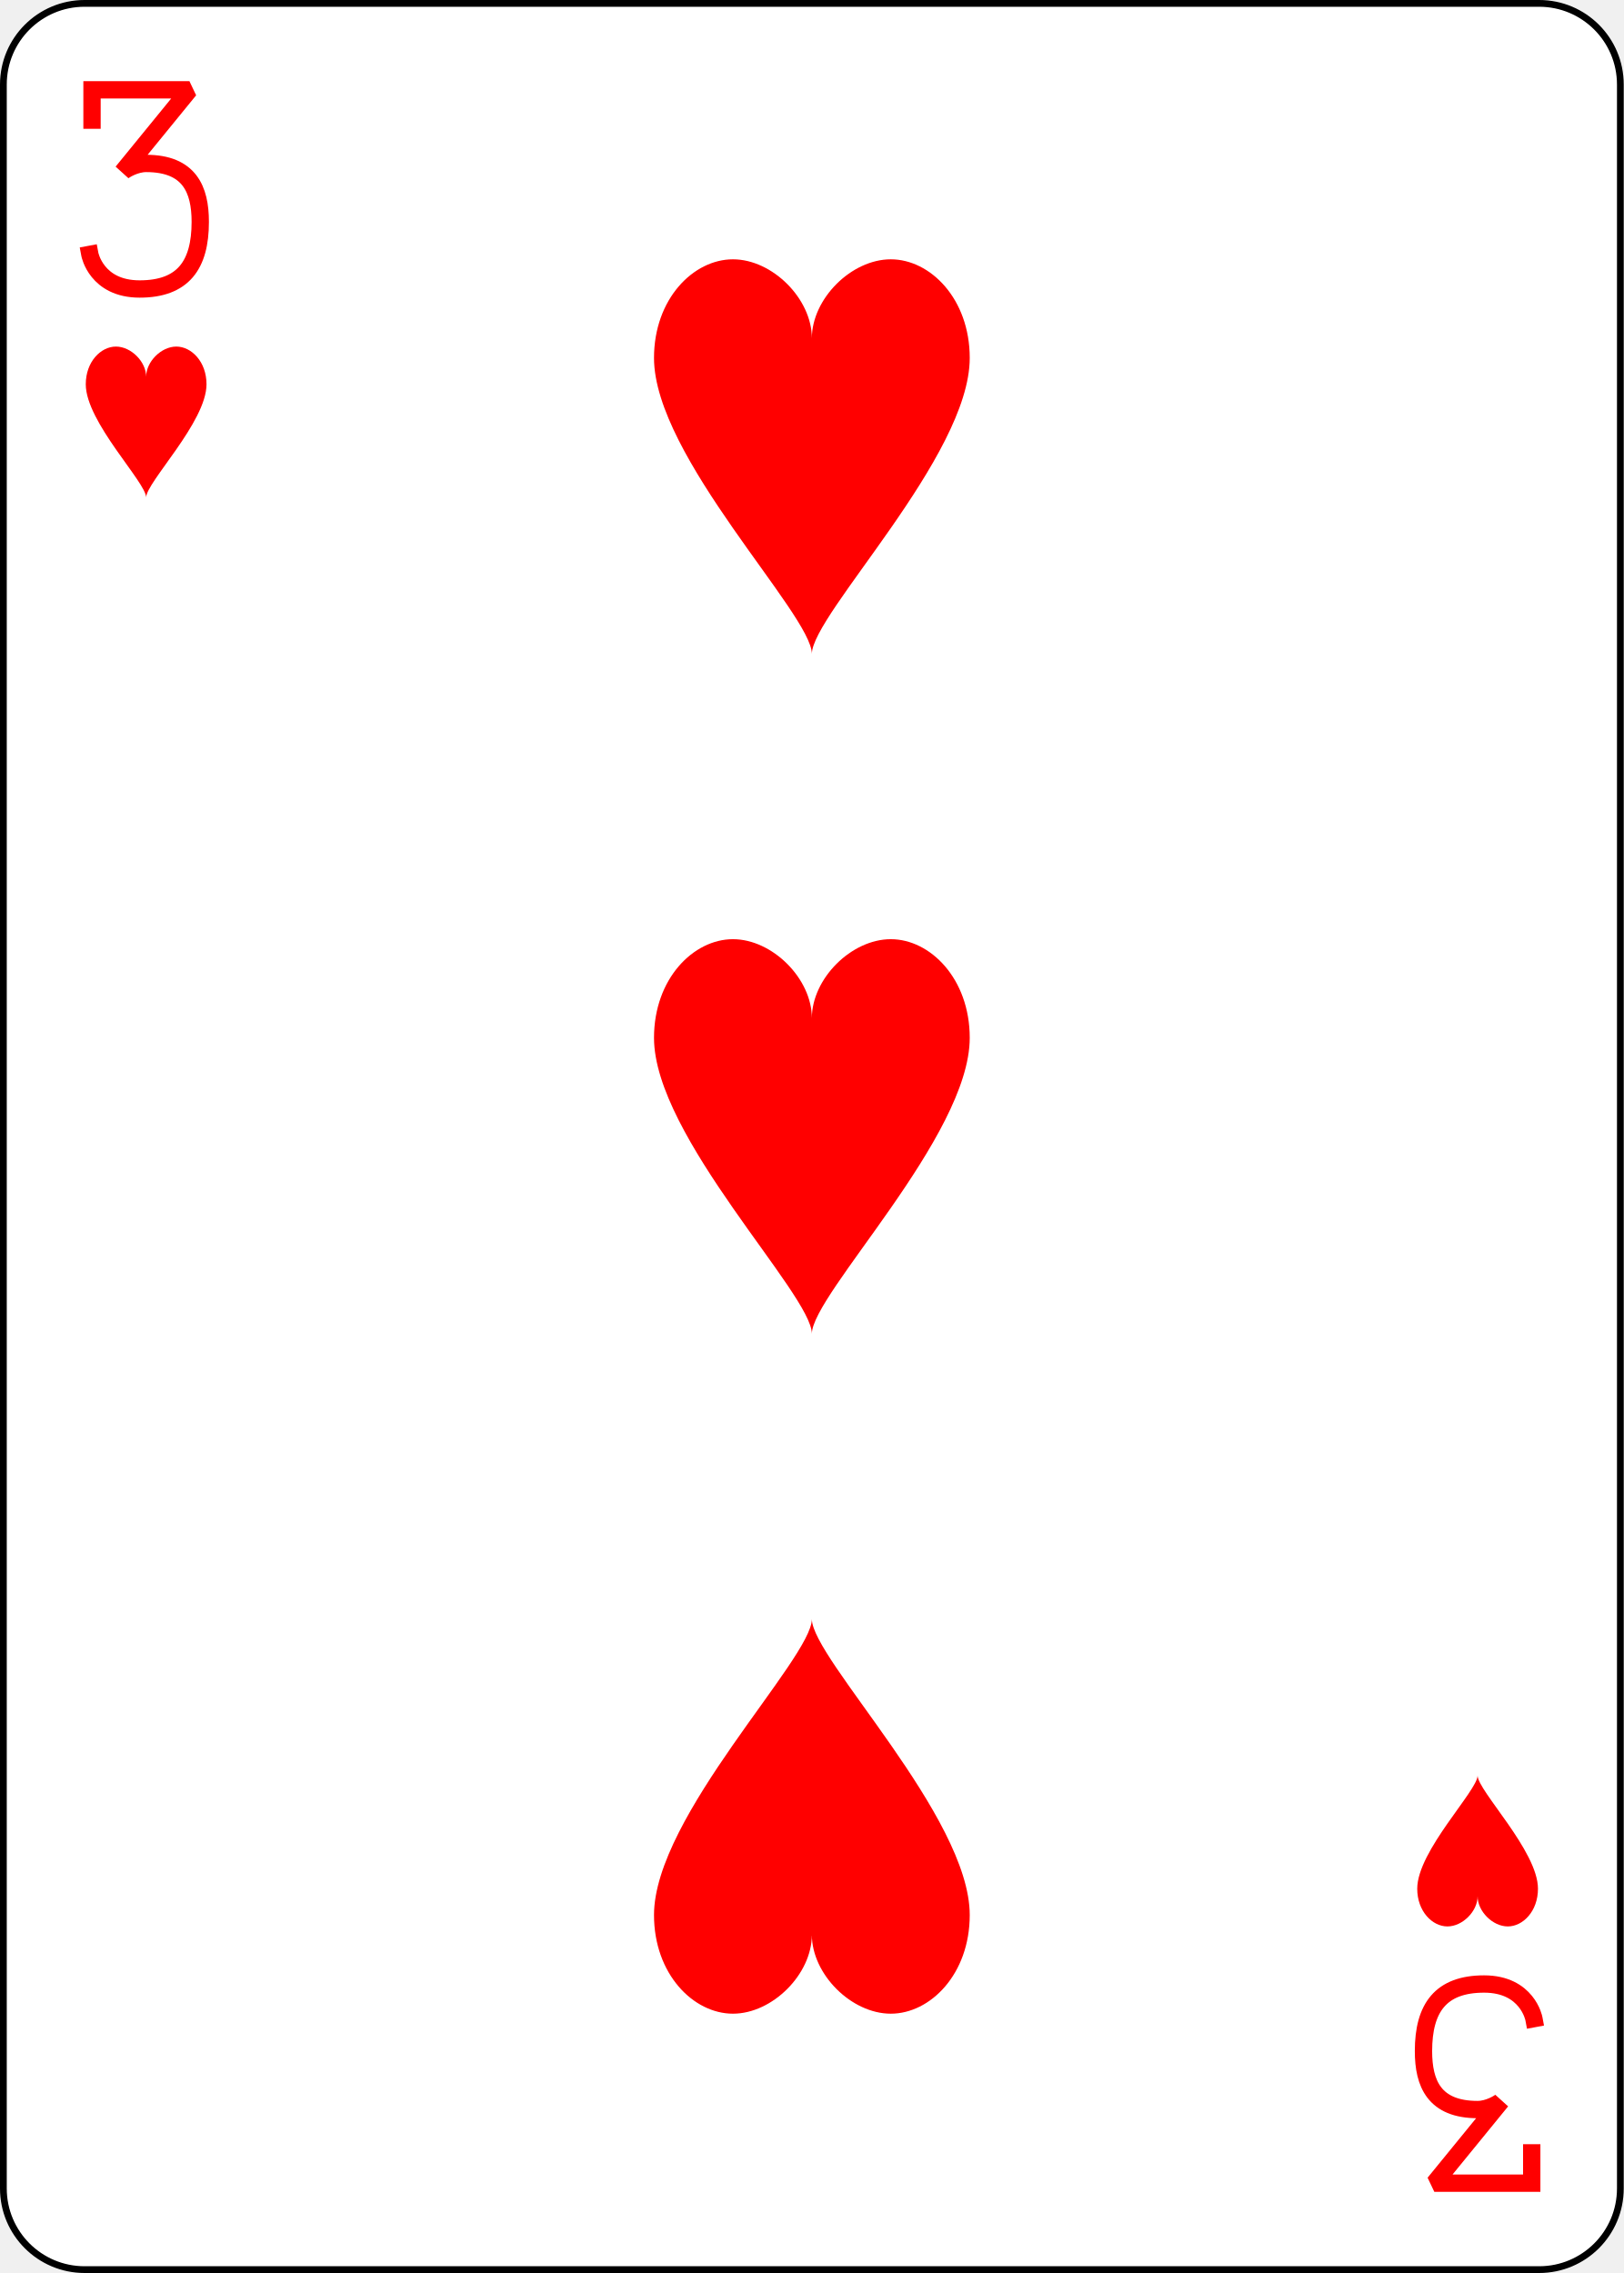
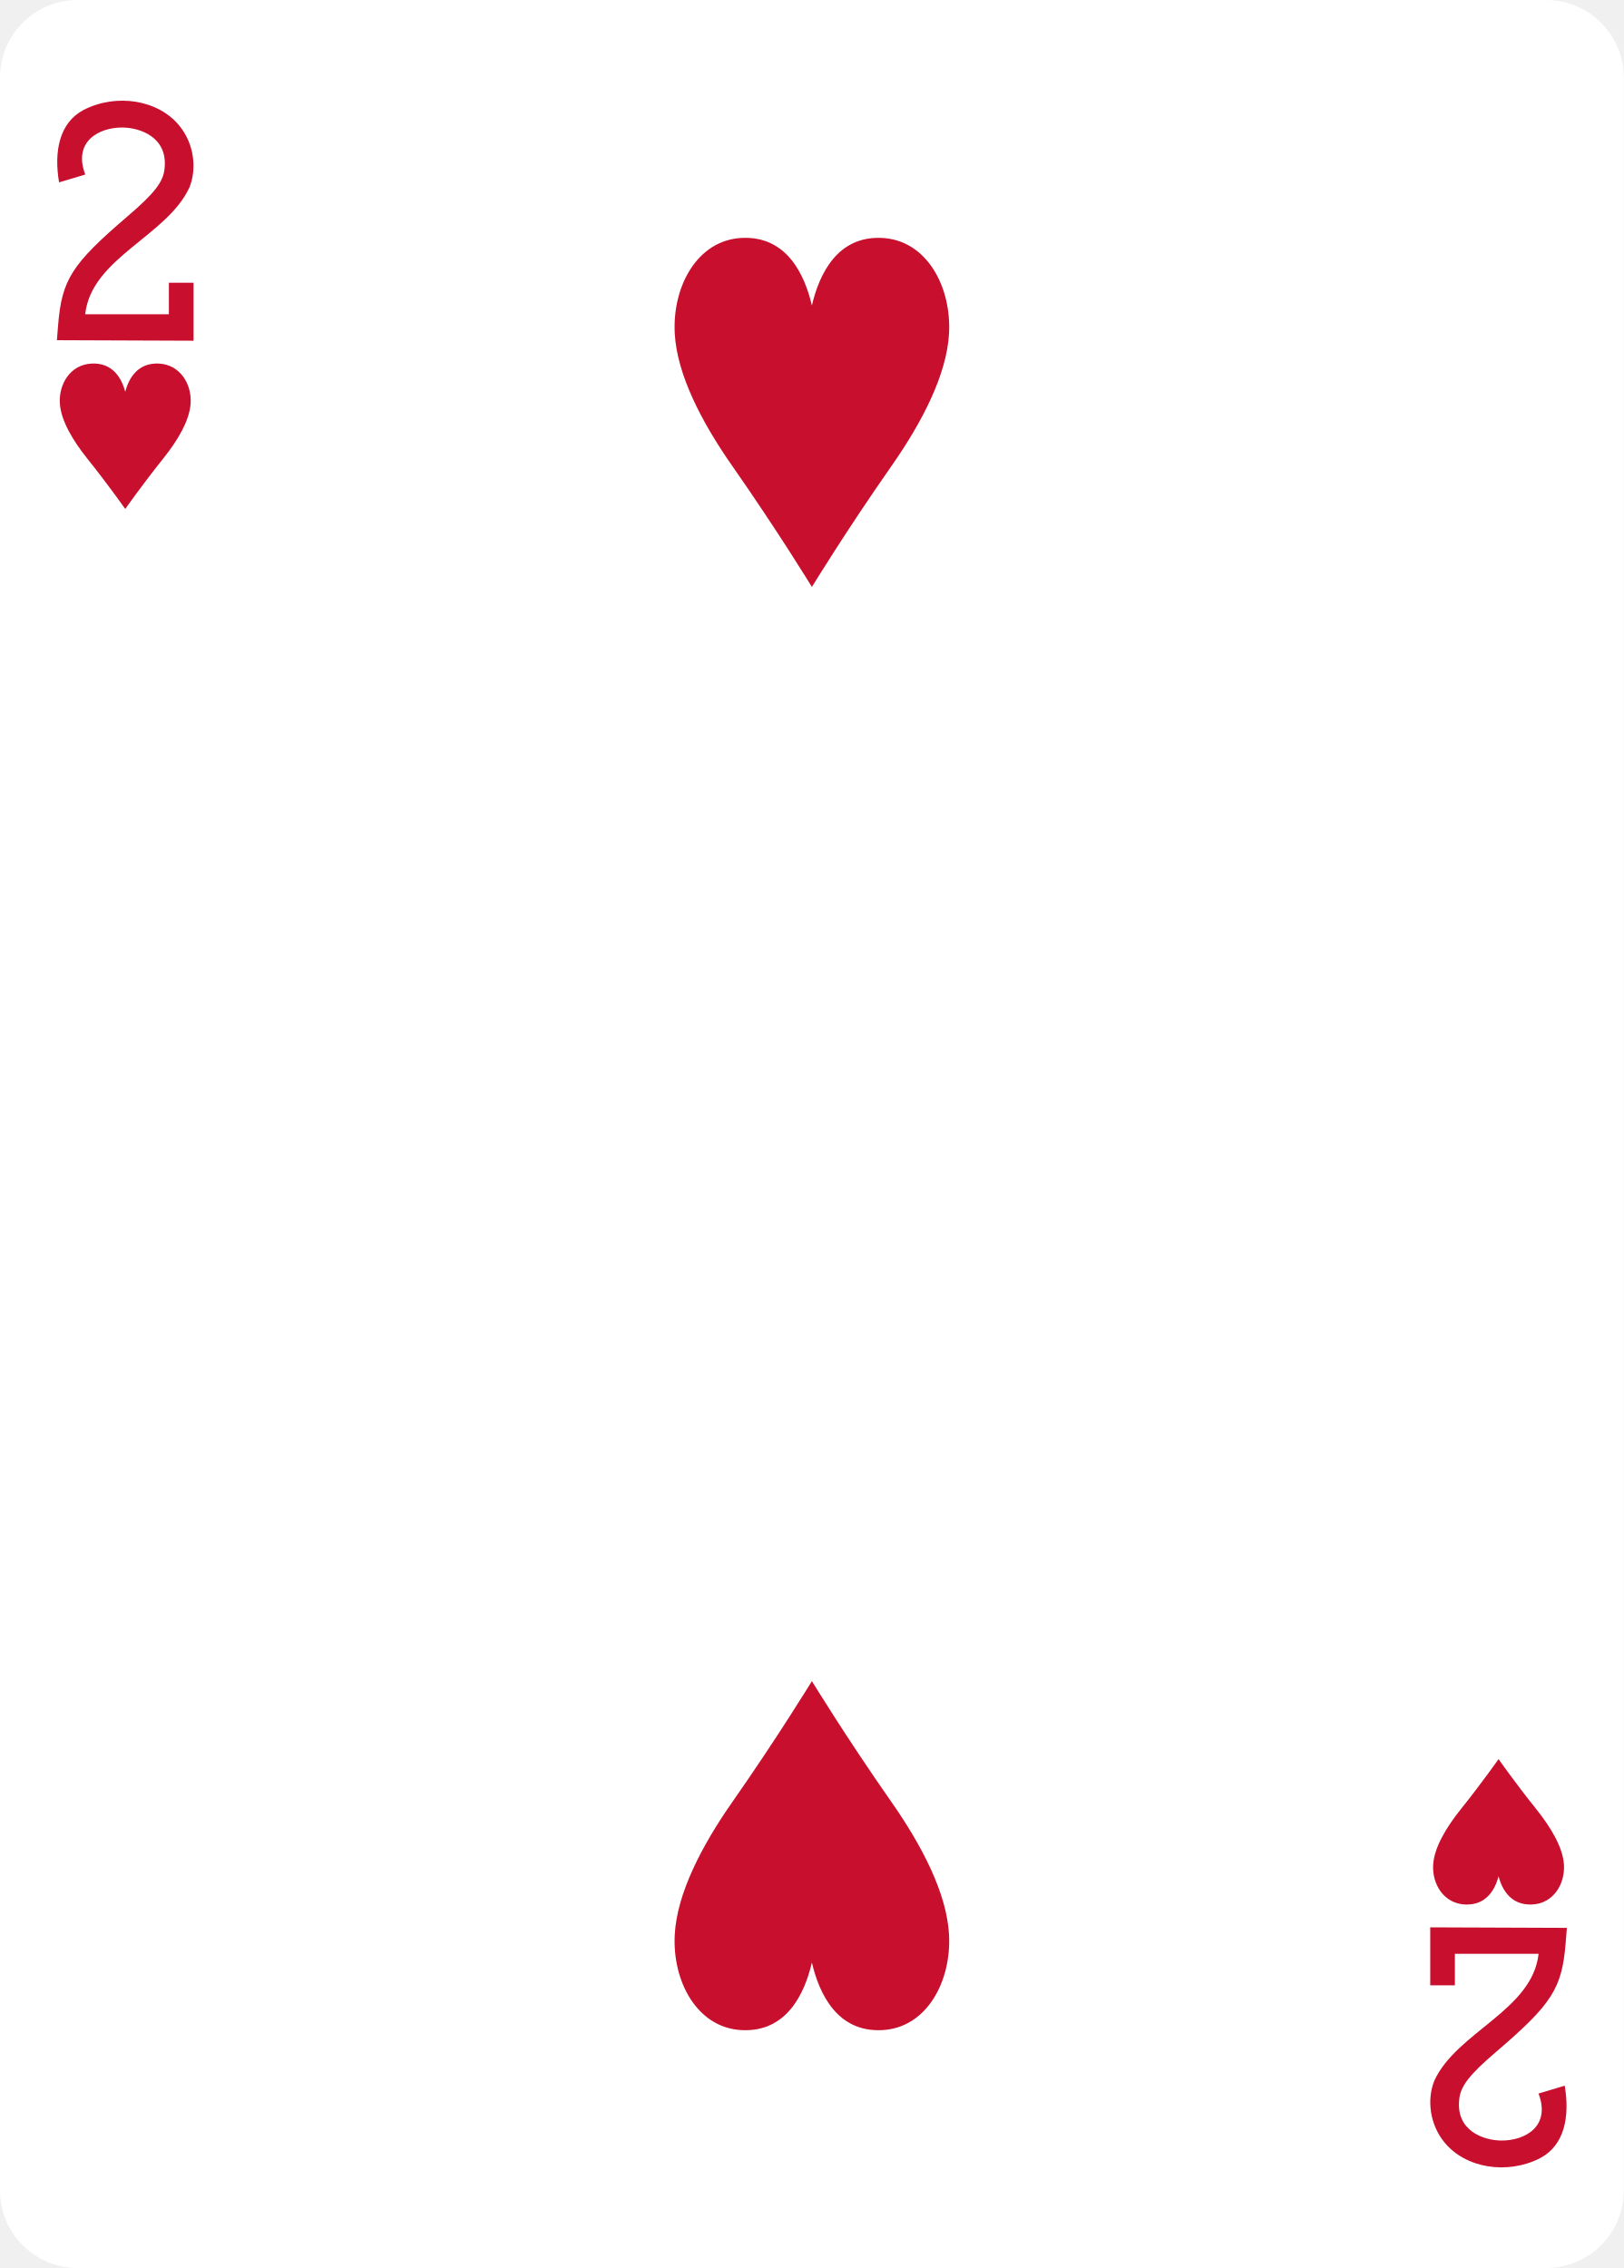
- <svg xmlns="http://www.w3.org/2000/svg" xmlns:xlink="http://www.w3.org/1999/xlink" class="card" face="3H" height="3.5in" preserveAspectRatio="none" viewBox="-120 -168 240 336" width="2.5in">
-   <defs>
-     <symbol id="SH3" viewBox="-600 -600 1200 1200" preserveAspectRatio="xMinYMid">
-       <path d="M0 -300C0 -400 100 -500 200 -500C300 -500 400 -400 400 -250C400 0 0 400 0 500C0 400 -400 0 -400 -250C-400 -400 -300 -500 -200 -500C-100 -500 0 -400 -0 -300Z" fill="red" />
-     </symbol>
-     <symbol id="VH3" viewBox="-500 -500 1000 1000" preserveAspectRatio="xMinYMid">
-       <path d="M-250 -320L-250 -460L200 -460L-110 -80C-100 -90 -50 -120 0 -120C200 -120 250 0 250 150C250 350 170 460 -30 460C-230 460 -260 300 -260 300" stroke="red" stroke-width="80" stroke-linecap="square" stroke-miterlimit="1.5" fill="none" />
-     </symbol>
-   </defs>
-   <rect width="239" height="335" x="-119.5" y="-167.5" rx="12" ry="12" fill="white" stroke="black" />
-   <use xlink:href="#VH3" height="32" width="32" x="-114.4" y="-156" />
-   <use xlink:href="#SH3" height="26.769" width="26.769" x="-111.784" y="-119" />
-   <use xlink:href="#SH3" height="70" width="70" x="-35" y="-135.501" />
-   <use xlink:href="#SH3" height="70" width="70" x="-35" y="-35" />
-   <g transform="rotate(180)">
-     <use xlink:href="#VH3" height="32" width="32" x="-114.4" y="-156" />
-     <use xlink:href="#SH3" height="26.769" width="26.769" x="-111.784" y="-119" />
-     <use xlink:href="#SH3" height="70" width="70" x="-35" y="-135.501" />
+ <svg xmlns="http://www.w3.org/2000/svg" width="63mm" height="88mm" viewBox="0 0 238.111 332.599" version="1.1" id="svg8">
+   <defs id="defs2" />
+   <g id="layer1" transform="translate(1128.497,-360.4284)">
+     <g transform="matrix(1.06667,0,0,1.06667,-1902.08,1495.37)" id="HEART-2" style="display:inline">
+       <g style="display:inline;opacity:1" id="g9732-9-3" transform="translate(464.799,-1434.28)">
+         <rect ry="10.664" rx="10.678" style="display:inline;fill:#ffffff;fill-opacity:1;stroke:none;stroke-width:1.001;stroke-miterlimit:4;stroke-dasharray:none;stroke-opacity:1" id="rect9734-4-5" width="223.228" height="311.811" x="260.433" y="370.276" />
+       </g>
+       <g transform="translate(725.232,-1064)" style="display:inline;opacity:1" id="g9752-8-0" />
+       <g style="display:inline;opacity:1" id="g9758-0-6" transform="translate(751.824,-1083.91)" />
+       <path transform="translate(837.846,-853.906)" style="display:inline;opacity:1;fill:#c8102e;fill-opacity:1" d="m -95.397,-140.121 c 0,0 -2.225,-3.19 -5.226,-6.94 -2.008,-2.51 -3.613,-5.227 -3.762,-7.568 -0.171,-2.674 1.449,-5.356 4.382,-5.486 2.931,-0.13 4.121,2.062 4.606,3.869 0.484,-1.807 1.674,-3.999 4.606,-3.869 2.933,0.13 4.553,2.813 4.382,5.486 -0.149,2.341 -1.754,5.058 -3.762,7.568 -3.001,3.75 -5.226,6.94 -5.226,6.94 z" id="path9766-0-8" />
+       <path transform="translate(837.846,-853.906)" style="display:inline;opacity:1;fill:#c8102e;fill-opacity:1;stroke:none;stroke-opacity:1" d="m 93.398,31.743 c 0,0 -2.225,3.19 -5.226,6.94 -2.008,2.51 -3.613,5.227 -3.762,7.568 -0.171,2.674 1.449,5.356 4.382,5.486 2.931,0.13 4.121,-2.062 4.606,-3.869 0.484,1.807 1.674,3.999 4.606,3.869 2.933,-0.13 4.553,-2.813 4.382,-5.486 -0.149,-2.341 -1.754,-5.058 -3.762,-7.568 -3.001,-3.75 -5.226,-6.94 -5.226,-6.94 z" id="path9768-3-3" />
+       <path transform="translate(837.846,-853.906)" style="display:inline;opacity:1;fill:#c8102e;fill-opacity:1" d="m -1,-129.4 c 0,0 -4.666,-7.655 -10.961,-16.656 -4.211,-6.023 -7.578,-12.545 -7.891,-18.163 -0.359,-6.417 3.039,-12.855 9.191,-13.167 6.149,-0.312 8.644,4.948 9.66,9.285 1.016,-4.337 3.512,-9.596 9.66,-9.285 6.152,0.312 9.55,6.75 9.191,13.167 -0.313,5.618 -3.68,12.14 -7.891,18.163 -6.295,9.001 -10.961,16.656 -10.961,16.656 z" id="path9772-1-7" />
+       <path transform="translate(837.846,-853.906)" style="display:inline;opacity:1;fill:#c8102e;fill-opacity:1;stroke:none;stroke-opacity:1" d="m -1,21.022 c 0,0 -4.666,7.655 -10.961,16.656 -4.211,6.023 -7.578,12.545 -7.891,18.163 -0.359,6.417 3.039,12.855 9.191,13.167 6.149,0.312 8.644,-4.948 9.66,-9.285 1.016,4.337 3.512,9.596 9.66,9.285 6.152,-0.312 9.55,-6.75 9.191,-13.167 -0.313,-5.618 -3.68,-12.14 -7.891,-18.163 -6.295,-9.001 -10.961,-16.656 -10.961,-16.656 z" id="path9786-2-1" />
+       <path d="m 733.056,-1017.233 0.161,-2.035 c 0.508,-6.288 1.859,-8.41 9.523,-14.974 3.721,-3.182 4.941,-4.752 5.112,-6.574 0.487,-4.296 -3.314,-5.637 -5.791,-5.657 -3.209,-0.029 -6.84,1.924 -5.107,6.463 l -3.601,1.078 c -0.724,-4.234 0.021,-8.205 3.39,-9.968 4.5,-2.298 10.27,-1.397 13.183,2.224 1.958,2.429 2.405,5.791 1.355,8.421 -3.069,6.72 -13.479,9.677 -14.338,17.453 h 11.506 v -4.329 h 3.39 v 7.97 l -18.784,-0.071 z m 0,0" id="path15-34-0-0-4" style="opacity:1;fill:#c8102e;fill-opacity:1;stroke-width:1;stroke-miterlimit:4;stroke-dasharray:none" />
+       <path d="m 940.634,-798.956 -0.161,2.035 c -0.508,6.288 -1.859,8.41 -9.523,14.974 -3.721,3.182 -4.941,4.752 -5.112,6.574 -0.487,4.296 3.314,5.637 5.791,5.657 3.209,0.029 6.84,-1.924 5.107,-6.463 l 3.601,-1.078 c 0.724,4.234 -0.021,8.205 -3.39,9.968 -4.5,2.298 -10.27,1.397 -13.183,-2.224 -1.958,-2.429 -2.405,-5.791 -1.355,-8.421 3.069,-6.72 13.479,-9.677 14.338,-17.453 h -11.506 v 4.329 h -3.39 v -7.97 l 18.784,0.071 z m 0,0" id="path15-5-4-5-2-7" style="opacity:1;fill:#c8102e;fill-opacity:1" />
+     </g>
  </g>
</svg>
